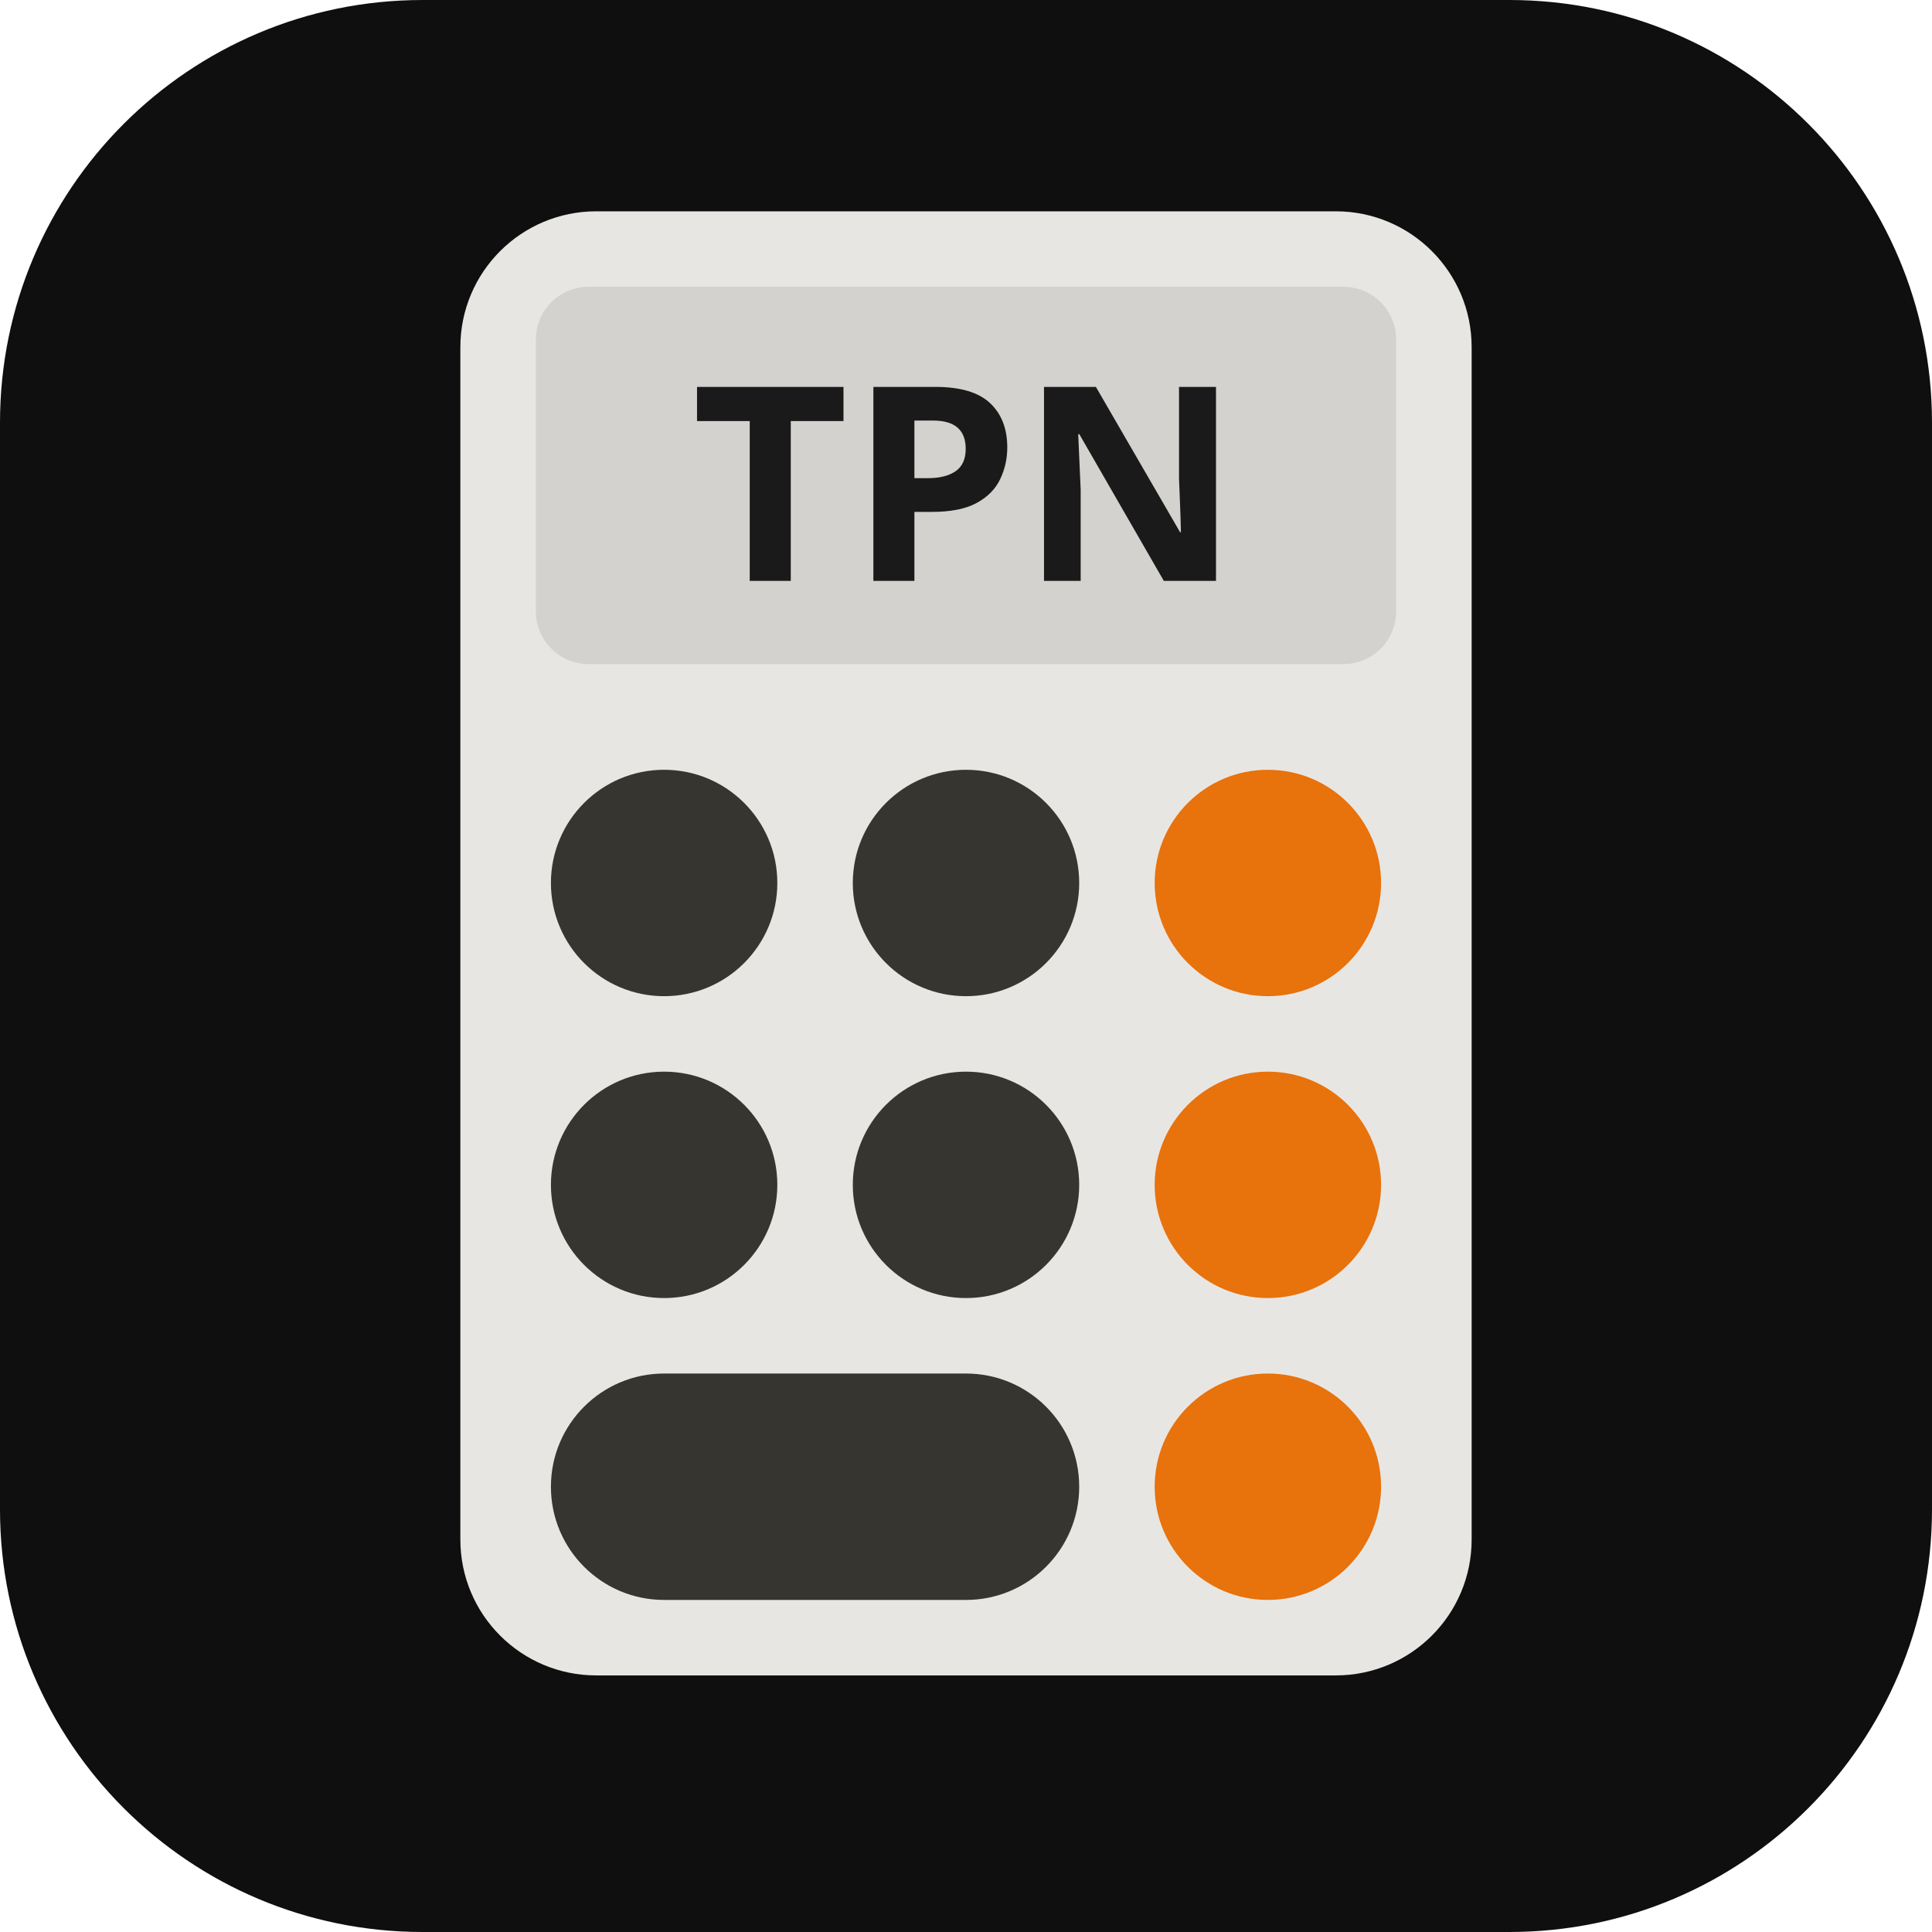
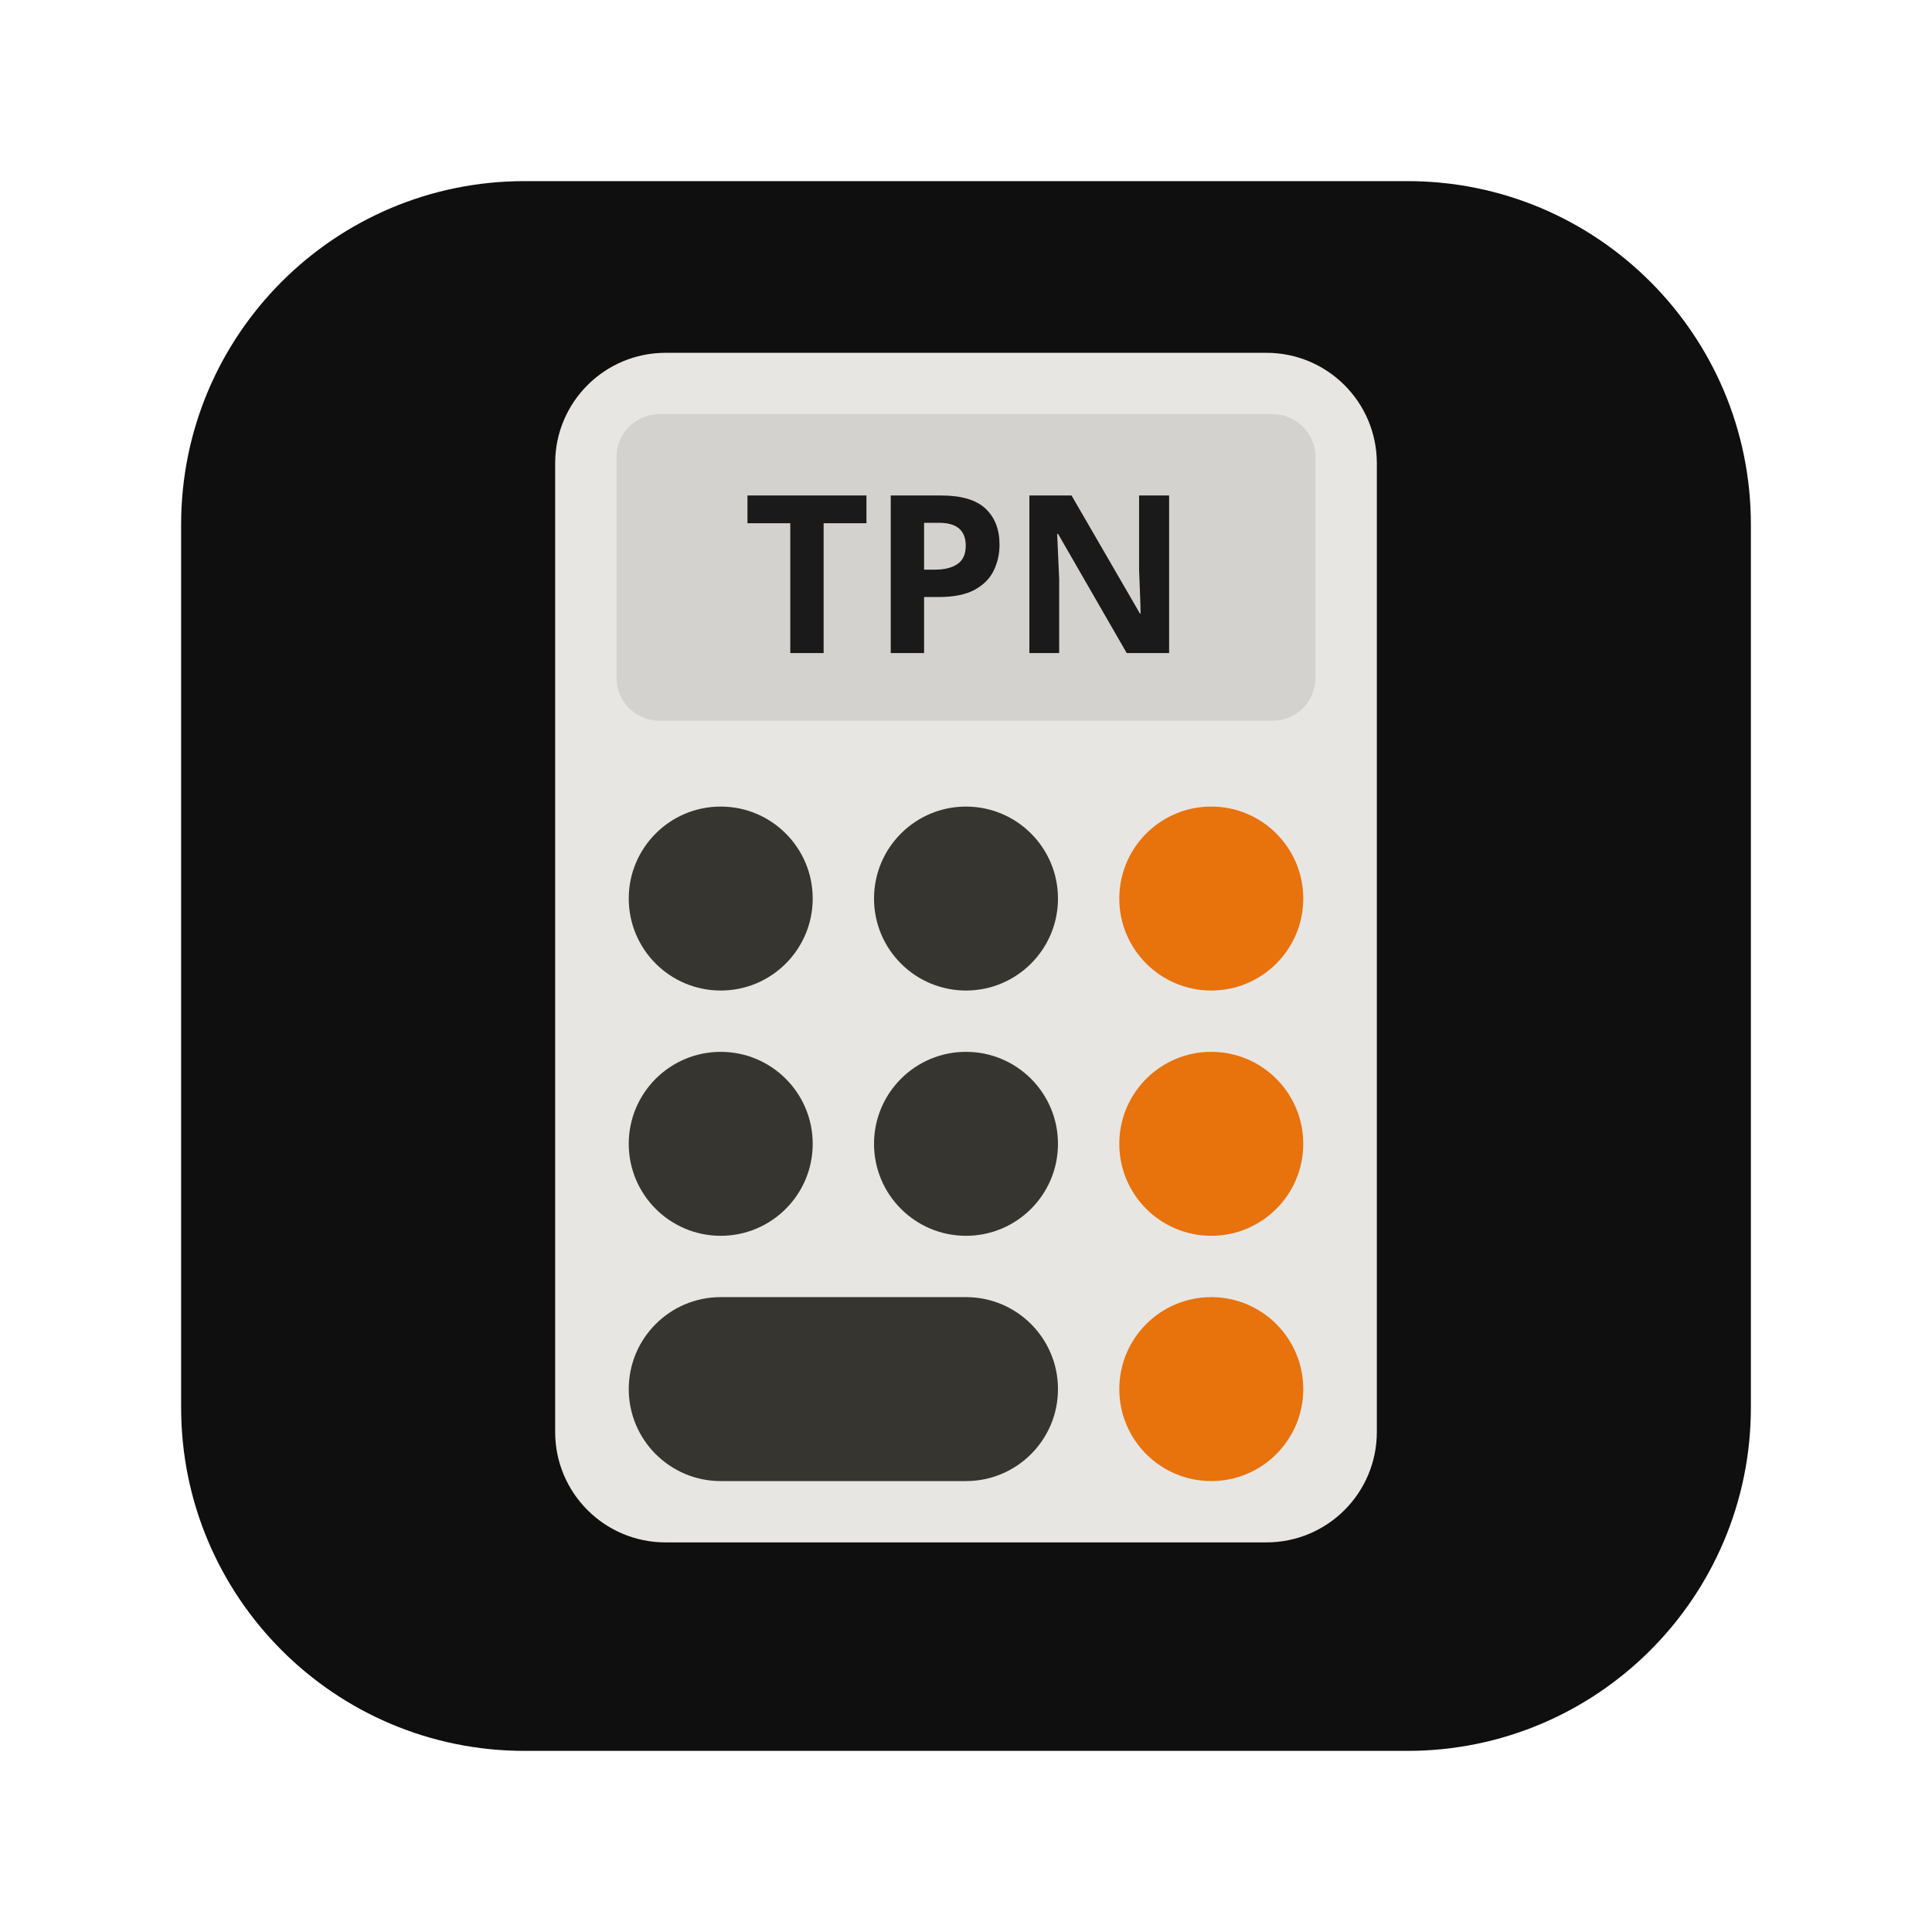
<svg xmlns="http://www.w3.org/2000/svg" viewBox="0 0 512 512" width="512" height="512">
-   <rect width="512" height="512" rx="112" ry="112" fill="#0f0f0f" />
-   <rect x="122" y="56" width="268" height="388" rx="36" ry="36" fill="#e8e6e3" />
-   <rect x="142" y="76" width="228" height="100" rx="14" ry="14" fill="#d4d2cf" />
-   <text x="256" y="126" fill="#1a1a1a" font-family="sans-serif" font-size="72" font-weight="900" text-anchor="middle" dominant-baseline="central">TPN</text>
-   <circle cx="176" cy="234" r="30" fill="#37352f" />
-   <circle cx="256" cy="234" r="30" fill="#37352f" />
-   <circle cx="336" cy="234" r="30" fill="#e8720c" />
-   <circle cx="176" cy="314" r="30" fill="#37352f" />
-   <circle cx="256" cy="314" r="30" fill="#37352f" />
-   <circle cx="336" cy="314" r="30" fill="#e8720c" />
-   <rect x="146" y="364" width="140" height="60" rx="30" ry="30" fill="#37352f" />
-   <circle cx="336" cy="394" r="30" fill="#e8720c" />
+   <g transform="translate(48, 48) scale(0.8125)">
+     <rect width="512" height="512" rx="112" ry="112" fill="#0f0f0f" />
+     <rect x="122" y="56" width="268" height="388" rx="36" ry="36" fill="#e8e6e3" />
+     <rect x="142" y="76" width="228" height="100" rx="14" ry="14" fill="#d4d2cf" />
+     <text x="256" y="126" fill="#1a1a1a" font-family="sans-serif" font-size="72" font-weight="900" text-anchor="middle" dominant-baseline="central">TPN</text>
+     <circle cx="176" cy="234" r="30" fill="#37352f" />
+     <circle cx="256" cy="234" r="30" fill="#37352f" />
+     <circle cx="336" cy="234" r="30" fill="#e8720c" />
+     <circle cx="176" cy="314" r="30" fill="#37352f" />
+     <circle cx="256" cy="314" r="30" fill="#37352f" />
+     <circle cx="336" cy="314" r="30" fill="#e8720c" />
+     <rect x="146" y="364" width="140" height="60" rx="30" ry="30" fill="#37352f" />
+     <circle cx="336" cy="394" r="30" fill="#e8720c" />
+   </g>
</svg>
